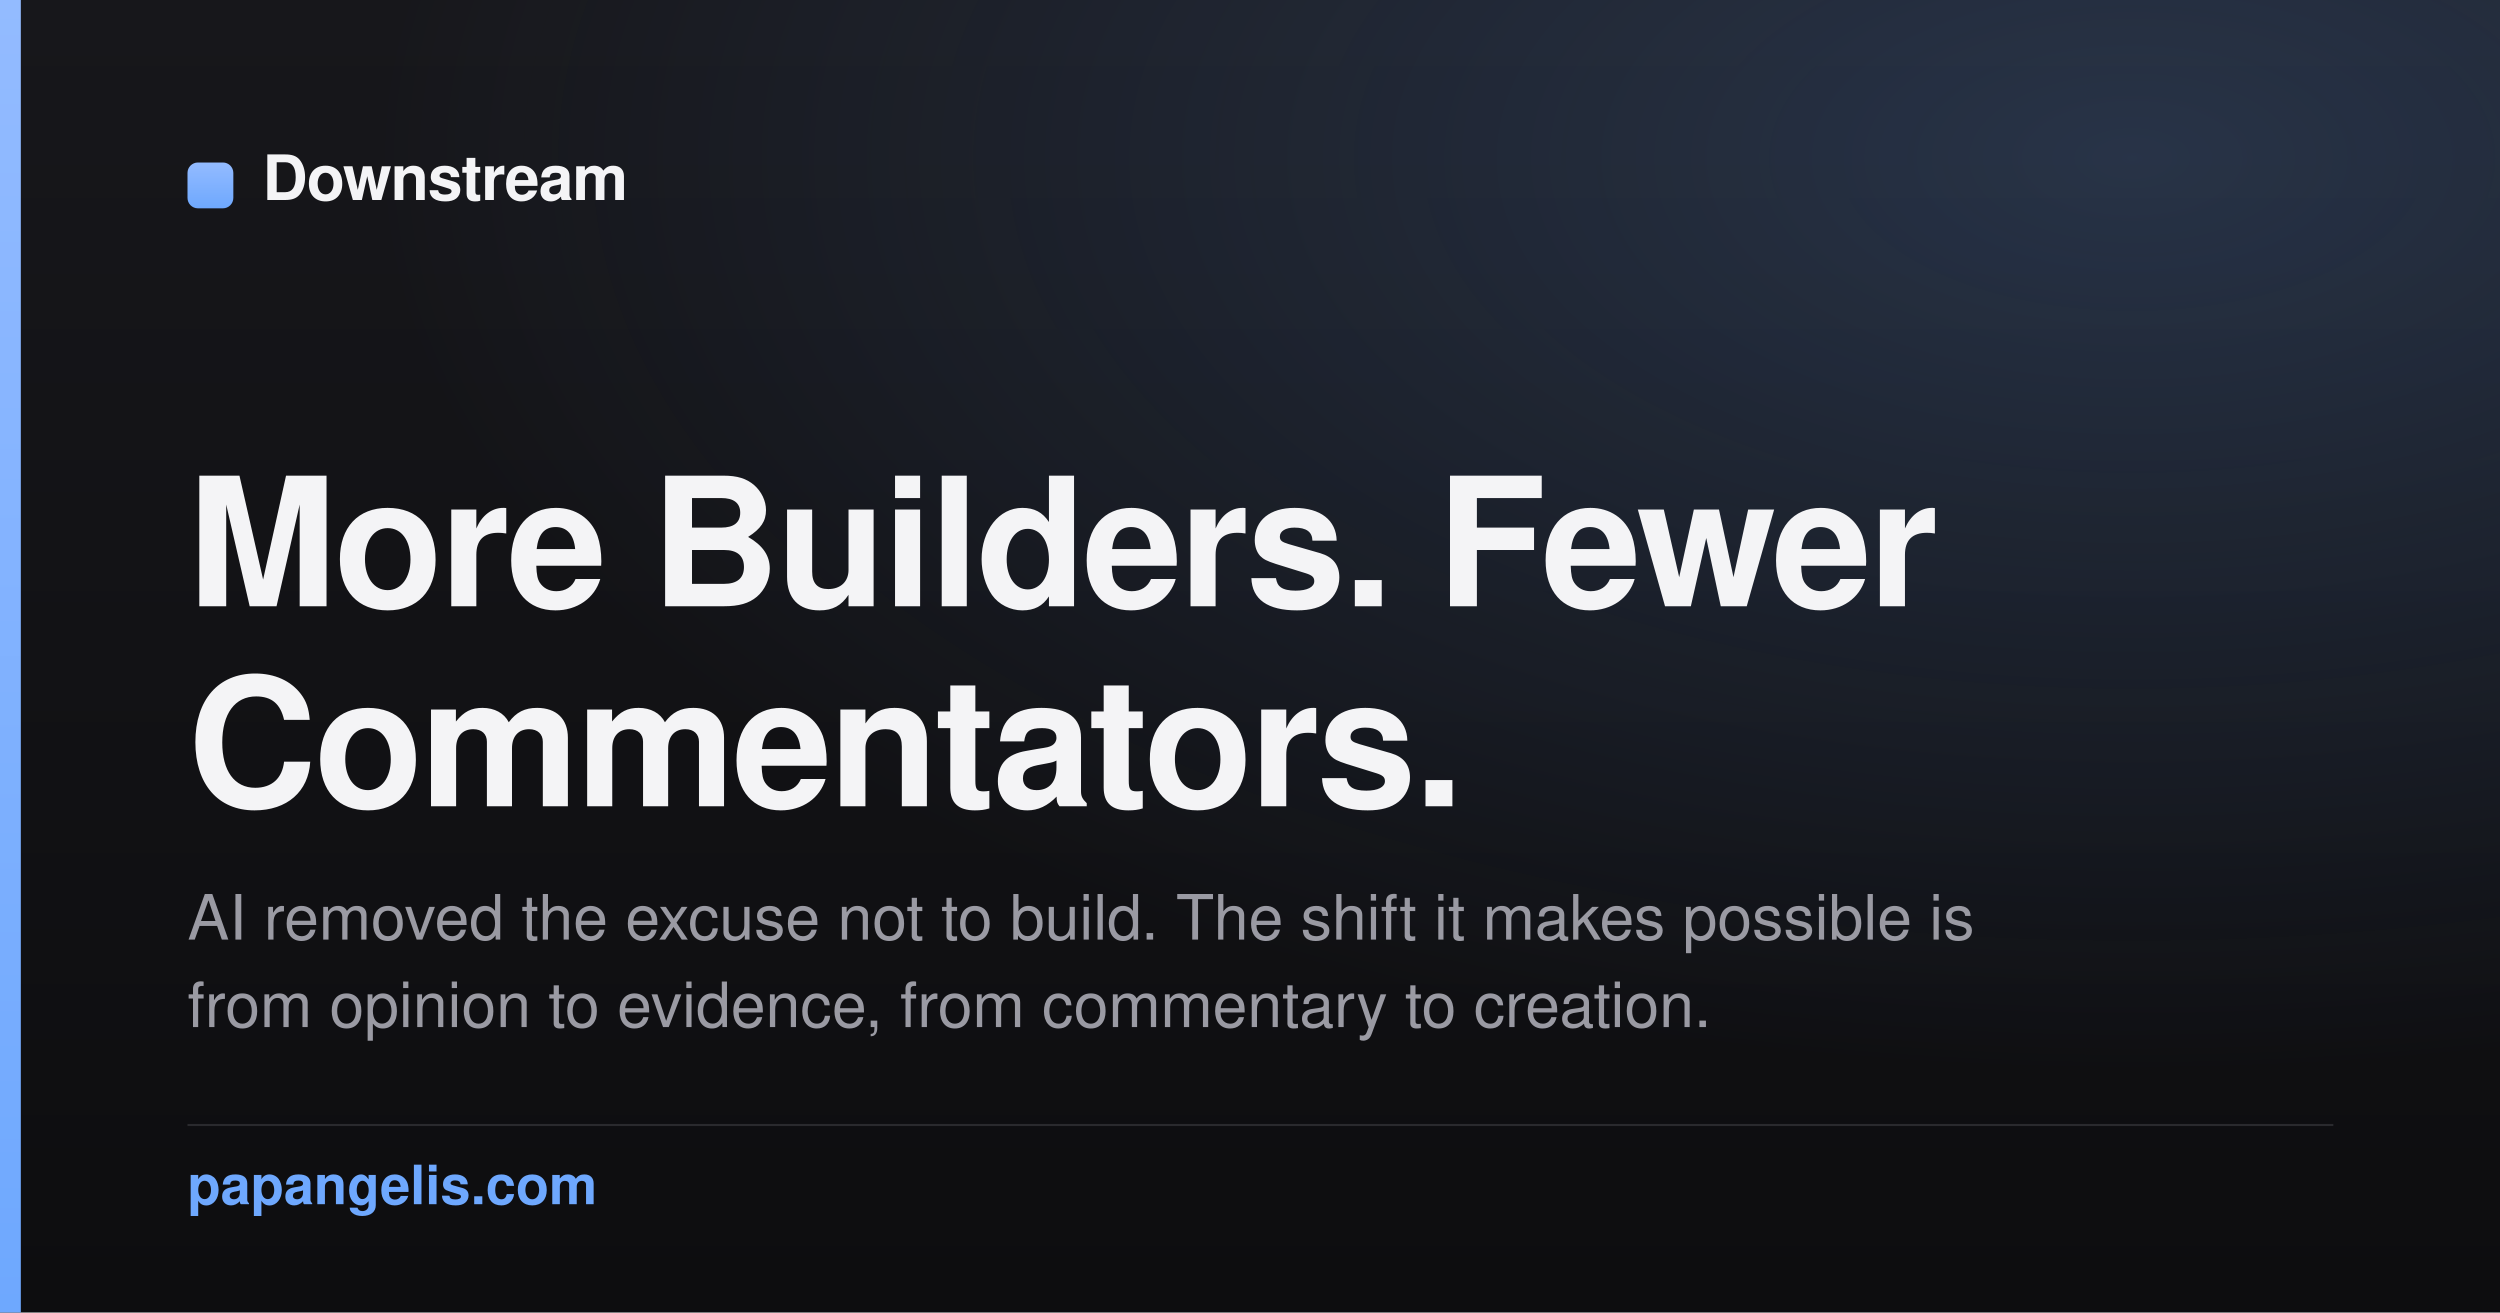
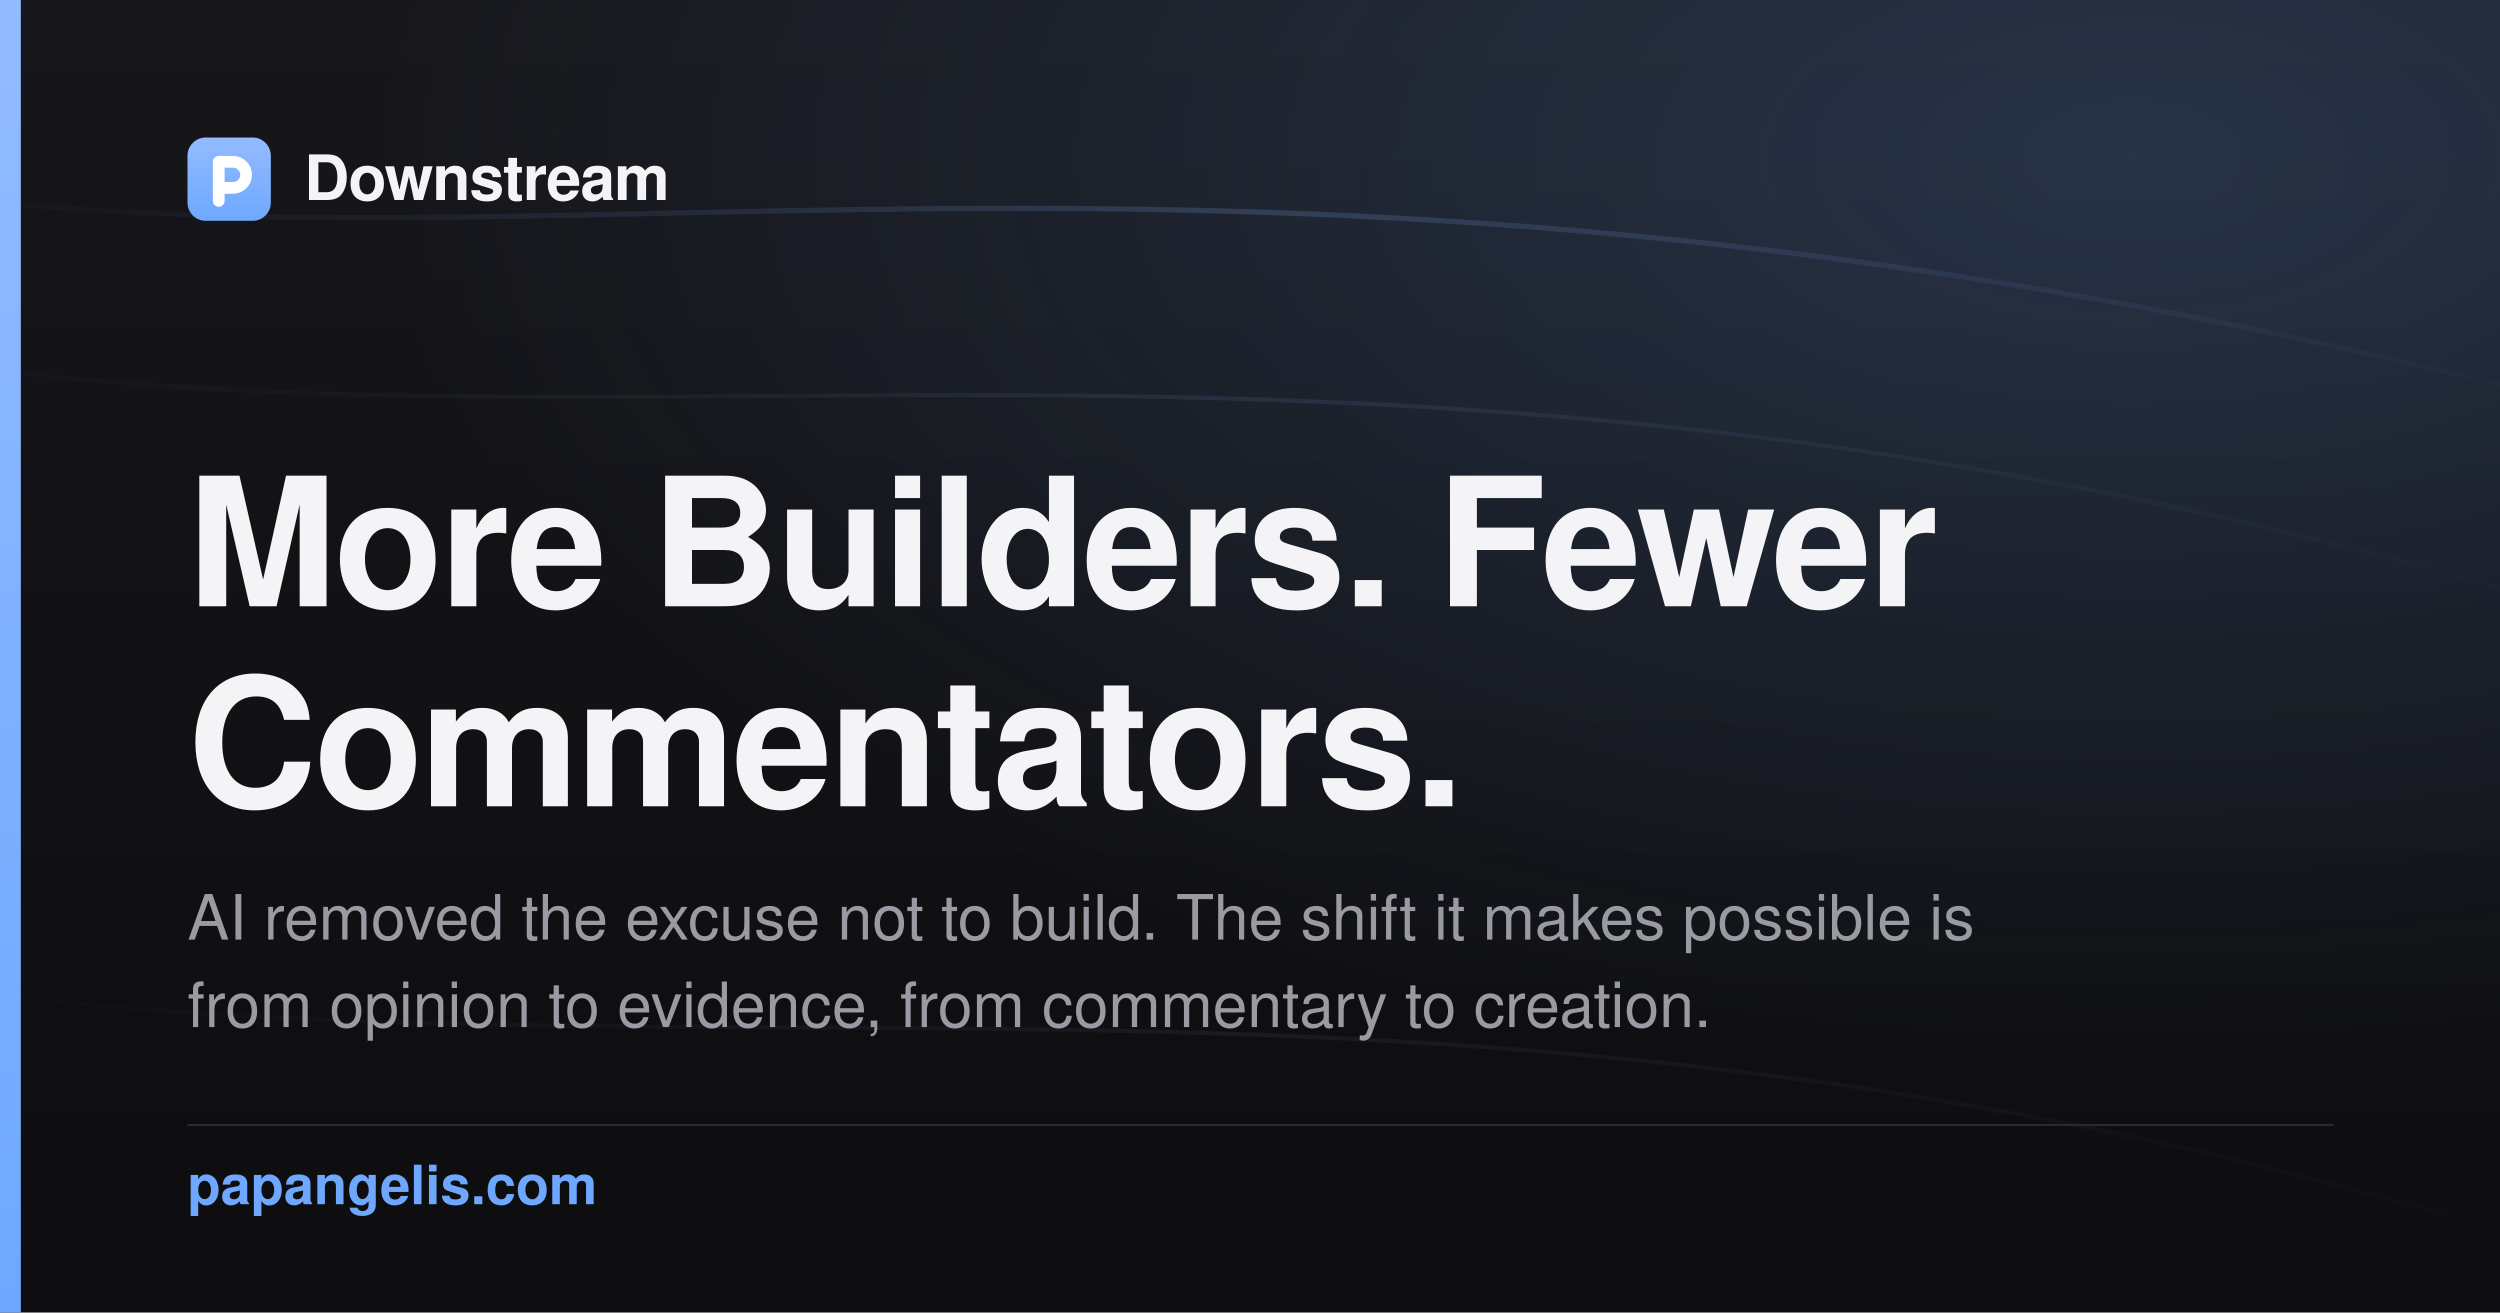
<svg xmlns="http://www.w3.org/2000/svg" width="1200" height="630" viewBox="0 0 1200 630">
  <defs>
    <linearGradient id="bg" x1="0" y1="0" x2="0" y2="1">
      <stop offset="0" stop-color="#17171b" />
      <stop offset="1" stop-color="#0d0d0f" />
    </linearGradient>
    <radialGradient id="glow" cx="0.85" cy="0.12" r="0.7">
      <stop offset="0" stop-color="#6ea8fe" stop-opacity="0.20" />
      <stop offset="1" stop-color="#6ea8fe" stop-opacity="0" />
    </radialGradient>
    <linearGradient id="bar" x1="0" y1="0" x2="0" y2="1">
      <stop offset="0" stop-color="#93bbff" />
      <stop offset="1" stop-color="#6ea8fe" />
    </linearGradient>
+     <linearGradient id="stream" x1="0" y1="0" x2="1" y2="0">
+       <stop offset="0" stop-color="#6ea8fe" stop-opacity="0" />
+       <stop offset="0.5" stop-color="#93bbff" />
+       <stop offset="1" stop-color="#6ea8fe" stop-opacity="0" />
+     </linearGradient>
  </defs>
  <g font-family="'Helvetica Neue', Helvetica, Arial, sans-serif">
    <rect width="1200" height="630" fill="url(#bg)" />
    <rect width="1200" height="630" fill="url(#glow)" />
+     <path d="M -60 90 C 280 140, 620 30, 1260 200" fill="none" stroke="url(#stream)" stroke-width="2.5" stroke-opacity="0.18" />
+     <path d="M -60 170 C 320 230, 680 120, 1260 300" fill="none" stroke="url(#stream)" stroke-width="2" stroke-opacity="0.1" />
+     <path d="M -60 470 C 340 530, 720 430, 1260 610" fill="none" stroke="url(#stream)" stroke-width="2" stroke-opacity="0.07" />
    <rect x="0" y="0" width="10" height="630" fill="url(#bar)" />
    <g>
-       <rect x="90" y="78" width="22" height="22" rx="5" fill="url(#bar)" />
-       <text x="126" y="96" font-size="30" font-weight="700" letter-spacing="-0.5" fill="#f4f4f6">Downstream</text>
+       <g>
+         <rect x="90" y="66" width="40" height="40" rx="8.75" fill="url(#bar)" />
+         <path d="M 105 96.417 V 77.667 h 6.875 a 6.25 6.25 0 0 1 0 12.5 H 105" fill="none" stroke="#ffffff" stroke-width="5.625" stroke-linecap="round" stroke-linejoin="round" />
+       </g>
+       <text x="146" y="96" font-size="30" font-weight="700" letter-spacing="-0.5" fill="#f4f4f6">Downstream</text>
    </g>
    <text x="90" y="291" font-size="86" font-weight="700" letter-spacing="-1.5" fill="#f4f4f6">More Builders. Fewer</text>
    <text x="90" y="387" font-size="86" font-weight="700" letter-spacing="-1.5" fill="#f4f4f6">Commentators.</text>
    <text x="90" y="451" font-size="30" font-weight="400" fill="#9a9aa3">AI removed the excuse not to build. The shift it makes possible is</text>
    <text x="90" y="493" font-size="30" font-weight="400" fill="#9a9aa3">from opinion to evidence, from commentary to creation.</text>
    <line x1="90" y1="540" x2="1120" y2="540" stroke="#2a2a2e" stroke-width="1" />
    <text x="90" y="578" font-size="26" font-weight="600" fill="#6ea8fe">papangelis.com</text>
  </g>
</svg>
